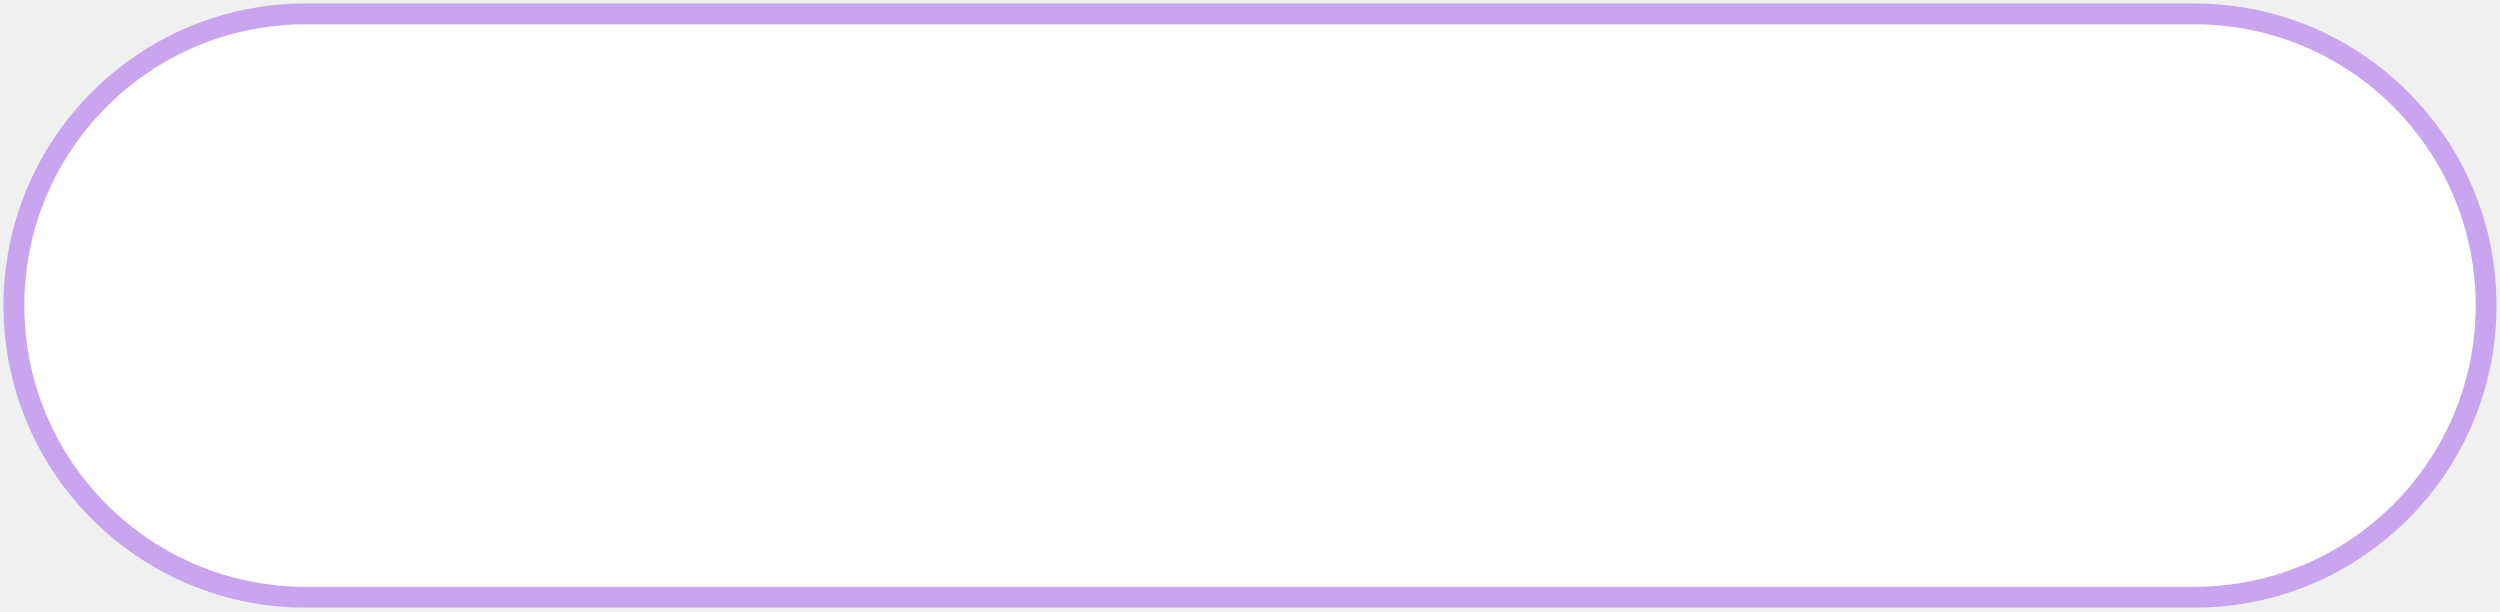
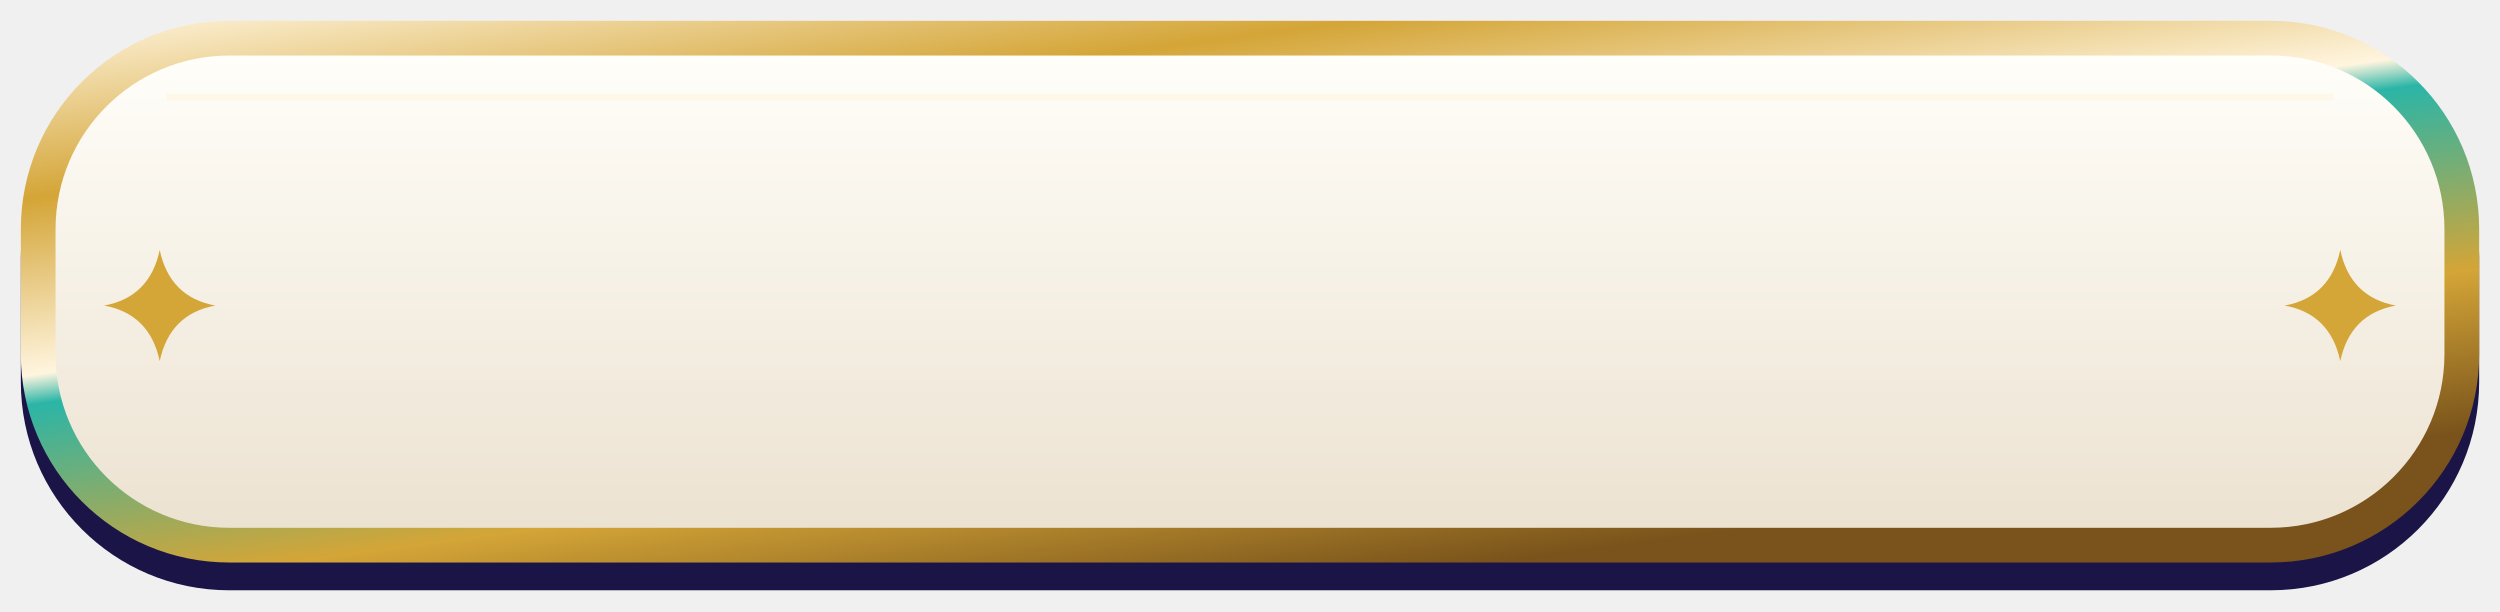
<svg xmlns="http://www.w3.org/2000/svg" width="360" height="88" viewBox="0 0 360 88">
-   <defs />
-   <rect x="2" y="2" width="356" height="84" rx="42.0" fill="#ffffff" stroke="#c9a5ef" stroke-width="3" />
+   <defs>
+     <linearGradient id="metal" x2=".6" y2="1">
+       <stop stop-color="#FFF5DF" />
+       <stop offset=".24" stop-color="#D4A537" />
+       <stop offset=".48" stop-color="#FFF5DF" />
+       <stop offset=".52" stop-color="#2BB5A7" />
+       <stop offset=".78" stop-color="#D4A537" />
+       <stop offset="1" stop-color="#79531B" />
+     </linearGradient>
+     <linearGradient id="face" x2="0" y2="1">
+       <stop stop-color="#562B60" />
+       <stop offset="1" stop-color="#1B1446" />
+     </linearGradient>
+     <linearGradient id="cream" x2="0" y2="1">
+       <stop stop-color="#fffef9" />
+       <stop offset="1" stop-color="#ece2d1" />
+     </linearGradient>
+     <radialGradient id="ray">
+       <stop stop-color="#fff8db" stop-opacity=".85" />
+       <stop offset=".55" stop-color="#fff5dd" stop-opacity=".3" />
+       <stop offset="1" stop-color="#fff" stop-opacity="0" />
+     </radialGradient>
+     <pattern id="filigree" width="48" height="48" patternUnits="userSpaceOnUse">
+       <path d="M24 2Q45 12 24 24Q3 36 24 46Q45 36 24 24Q3 12 24 2Z" fill="none" stroke="#D4A537" stroke-width="1" opacity=".4" />
+     </pattern>
+   </defs>
+   <rect x="3" y="7" width="354" height="78" rx="30" fill="#1B1446" />
+   <rect x="3" y="3" width="354" height="78" rx="30" fill="url(#metal)" />
+   <rect x="8" y="8" width="344" height="68" rx="25" fill="url(#cream)" />
+   <path d="M24 14H336" stroke="#FFF5DF" opacity=".6" />
+   <path d="M23 36.0 Q24.44 42.8 31 44.0 Q24.44 45.2 23 52.0 Q21.56 45.2 15 44.0 Q21.56 42.8 23 36.0Z" fill="#D4A537" />
+   <path d="M337 36.0 Q338.44 42.8 345 44.0 Q338.44 45.2 337 52.0 Q335.56 45.2 329 44.0 Q335.56 42.8 337 36.0Z" fill="#D4A537" />
</svg>
